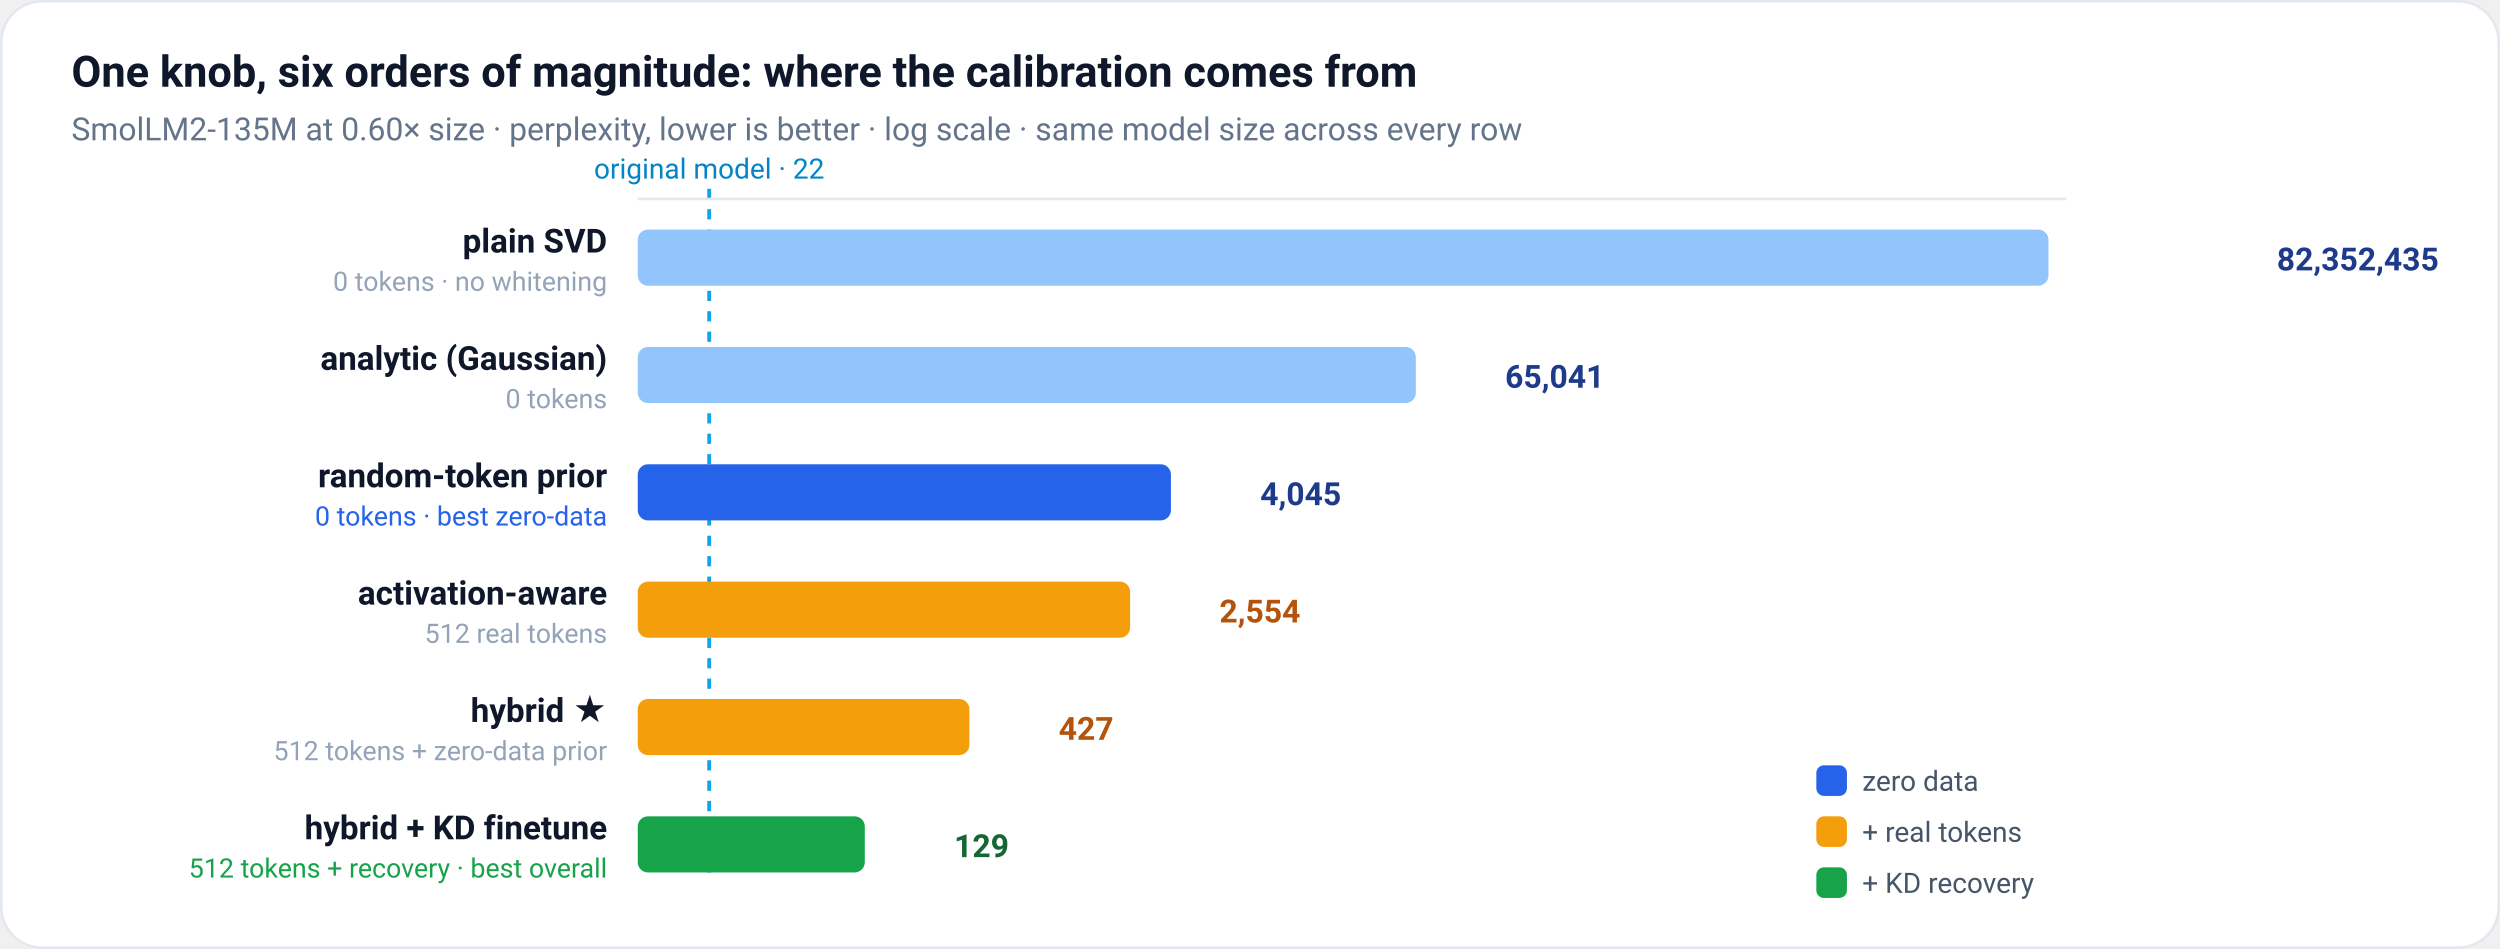
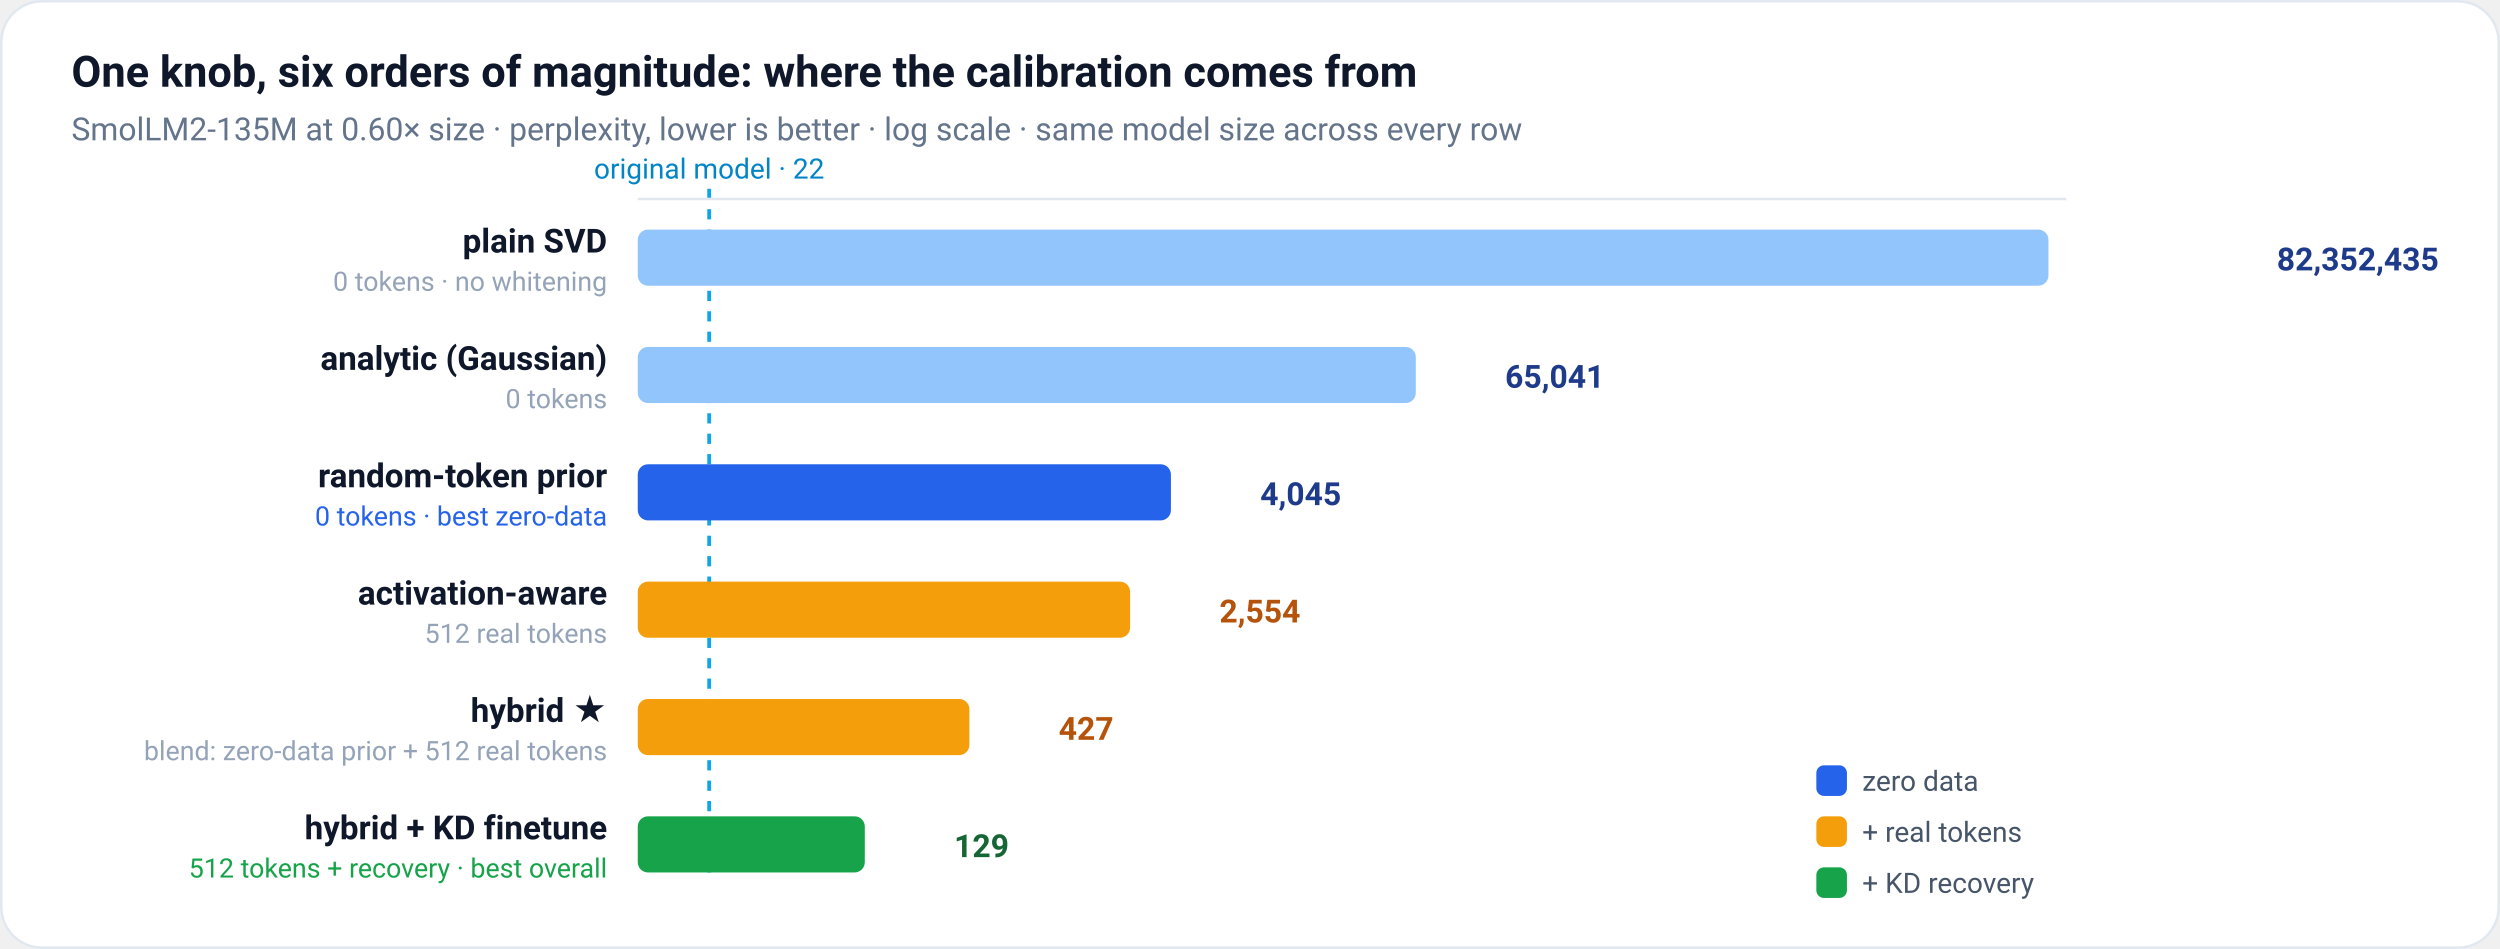
<svg xmlns="http://www.w3.org/2000/svg" viewBox="0 0 980 372" font-family="-apple-system, BlinkMacSystemFont, 'Segoe UI', Roboto, Helvetica, Arial, sans-serif">
  <rect x="0.5" y="0.5" width="979" height="371" rx="16" fill="#ffffff" stroke="#e2e8f0" />
  <text x="28" y="34" fill="#0f172a" font-size="17" font-weight="700">One knob, six orders of magnitude: where the calibration comes from</text>
  <text x="28" y="55" fill="#64748b" font-size="12.5">SmolLM2-135M at 0.60× size · perplexity, lower is better · log scale · same model size across every row</text>
  <line x1="278" y1="74" x2="278" y2="342" stroke="#0ea5e9" stroke-width="1.5" stroke-dasharray="4 4" />
  <text x="278" y="70" fill="#0284c7" font-size="11" text-anchor="middle">original model · 22</text>
  <line x1="250" y1="78" x2="810" y2="78" stroke="#e2e8f0" stroke-width="1" />
  <text x="238" y="99" fill="#0f172a" font-size="13" font-weight="600" text-anchor="end">plain SVD</text>
  <text x="238" y="114" fill="#94a3b8" font-size="10.5" text-anchor="end">0 tokens · no whitening</text>
  <rect x="250" y="90" width="553" height="22" rx="4" fill="#93c5fd" />
  <text x="956" y="106" fill="#1e3a8a" font-size="12.5" font-weight="600" text-anchor="end">82,352,435</text>
  <text x="238" y="145" fill="#0f172a" font-size="13" font-weight="600" text-anchor="end">analytic (Gaussian)</text>
  <text x="238" y="160" fill="#94a3b8" font-size="10.5" text-anchor="end">0 tokens</text>
  <rect x="250" y="136" width="305" height="22" rx="4" fill="#93c5fd" />
  <text x="590" y="152" fill="#1e3a8a" font-size="12.5" font-weight="600" text-anchor="start">65,041</text>
  <text x="238" y="191" fill="#0f172a" font-size="13" font-weight="600" text-anchor="end">random-token prior</text>
  <text x="238" y="206" fill="#2563eb" font-size="10.5" text-anchor="end">0 tokens · best zero-data</text>
  <rect x="250" y="182" width="209" height="22" rx="4" fill="#2563eb" />
  <text x="494" y="198" fill="#1e3a8a" font-size="12.5" font-weight="600" text-anchor="start">4,045</text>
  <text x="238" y="237" fill="#0f172a" font-size="13" font-weight="600" text-anchor="end">activation-aware</text>
  <text x="238" y="252" fill="#94a3b8" font-size="10.5" text-anchor="end">512 real tokens</text>
  <rect x="250" y="228" width="193" height="22" rx="4" fill="#f59e0b" />
  <text x="478" y="244" fill="#b45309" font-size="12.5" font-weight="600" text-anchor="start">2,554</text>
  <text x="238" y="283" fill="#0f172a" font-size="13" font-weight="600" text-anchor="end">hybrid ★</text>
-   <text x="238" y="298" fill="#94a3b8" font-size="10.5" text-anchor="end">512 tokens + zero-data prior</text>
+   <text x="238" y="298" fill="#94a3b8" font-size="10.5" text-anchor="end">blend: zero-data prior + 512 real tokens</text>
  <rect x="250" y="274" width="130" height="22" rx="4" fill="#f59e0b" />
  <text x="415" y="290" fill="#b45309" font-size="12.5" font-weight="600" text-anchor="start">427</text>
  <text x="238" y="329" fill="#0f172a" font-size="13" font-weight="600" text-anchor="end">hybrid + KD finetune</text>
  <text x="238" y="344" fill="#16a34a" font-size="10.5" text-anchor="end">512 tokens + recovery · best overall</text>
  <rect x="250" y="320" width="89" height="22" rx="4" fill="#16a34a" />
  <text x="374" y="336" fill="#166534" font-size="12.5" font-weight="700" text-anchor="start">129</text>
  <rect x="712" y="300" width="12" height="12" rx="3" fill="#2563eb" />
  <text x="730" y="310" fill="#475569" font-size="11">zero data</text>
  <rect x="712" y="320" width="12" height="12" rx="3" fill="#f59e0b" />
  <text x="730" y="330" fill="#475569" font-size="11">+ real tokens</text>
  <rect x="712" y="340" width="12" height="12" rx="3" fill="#16a34a" />
  <text x="730" y="350" fill="#475569" font-size="11">+ KD recovery</text>
</svg>
